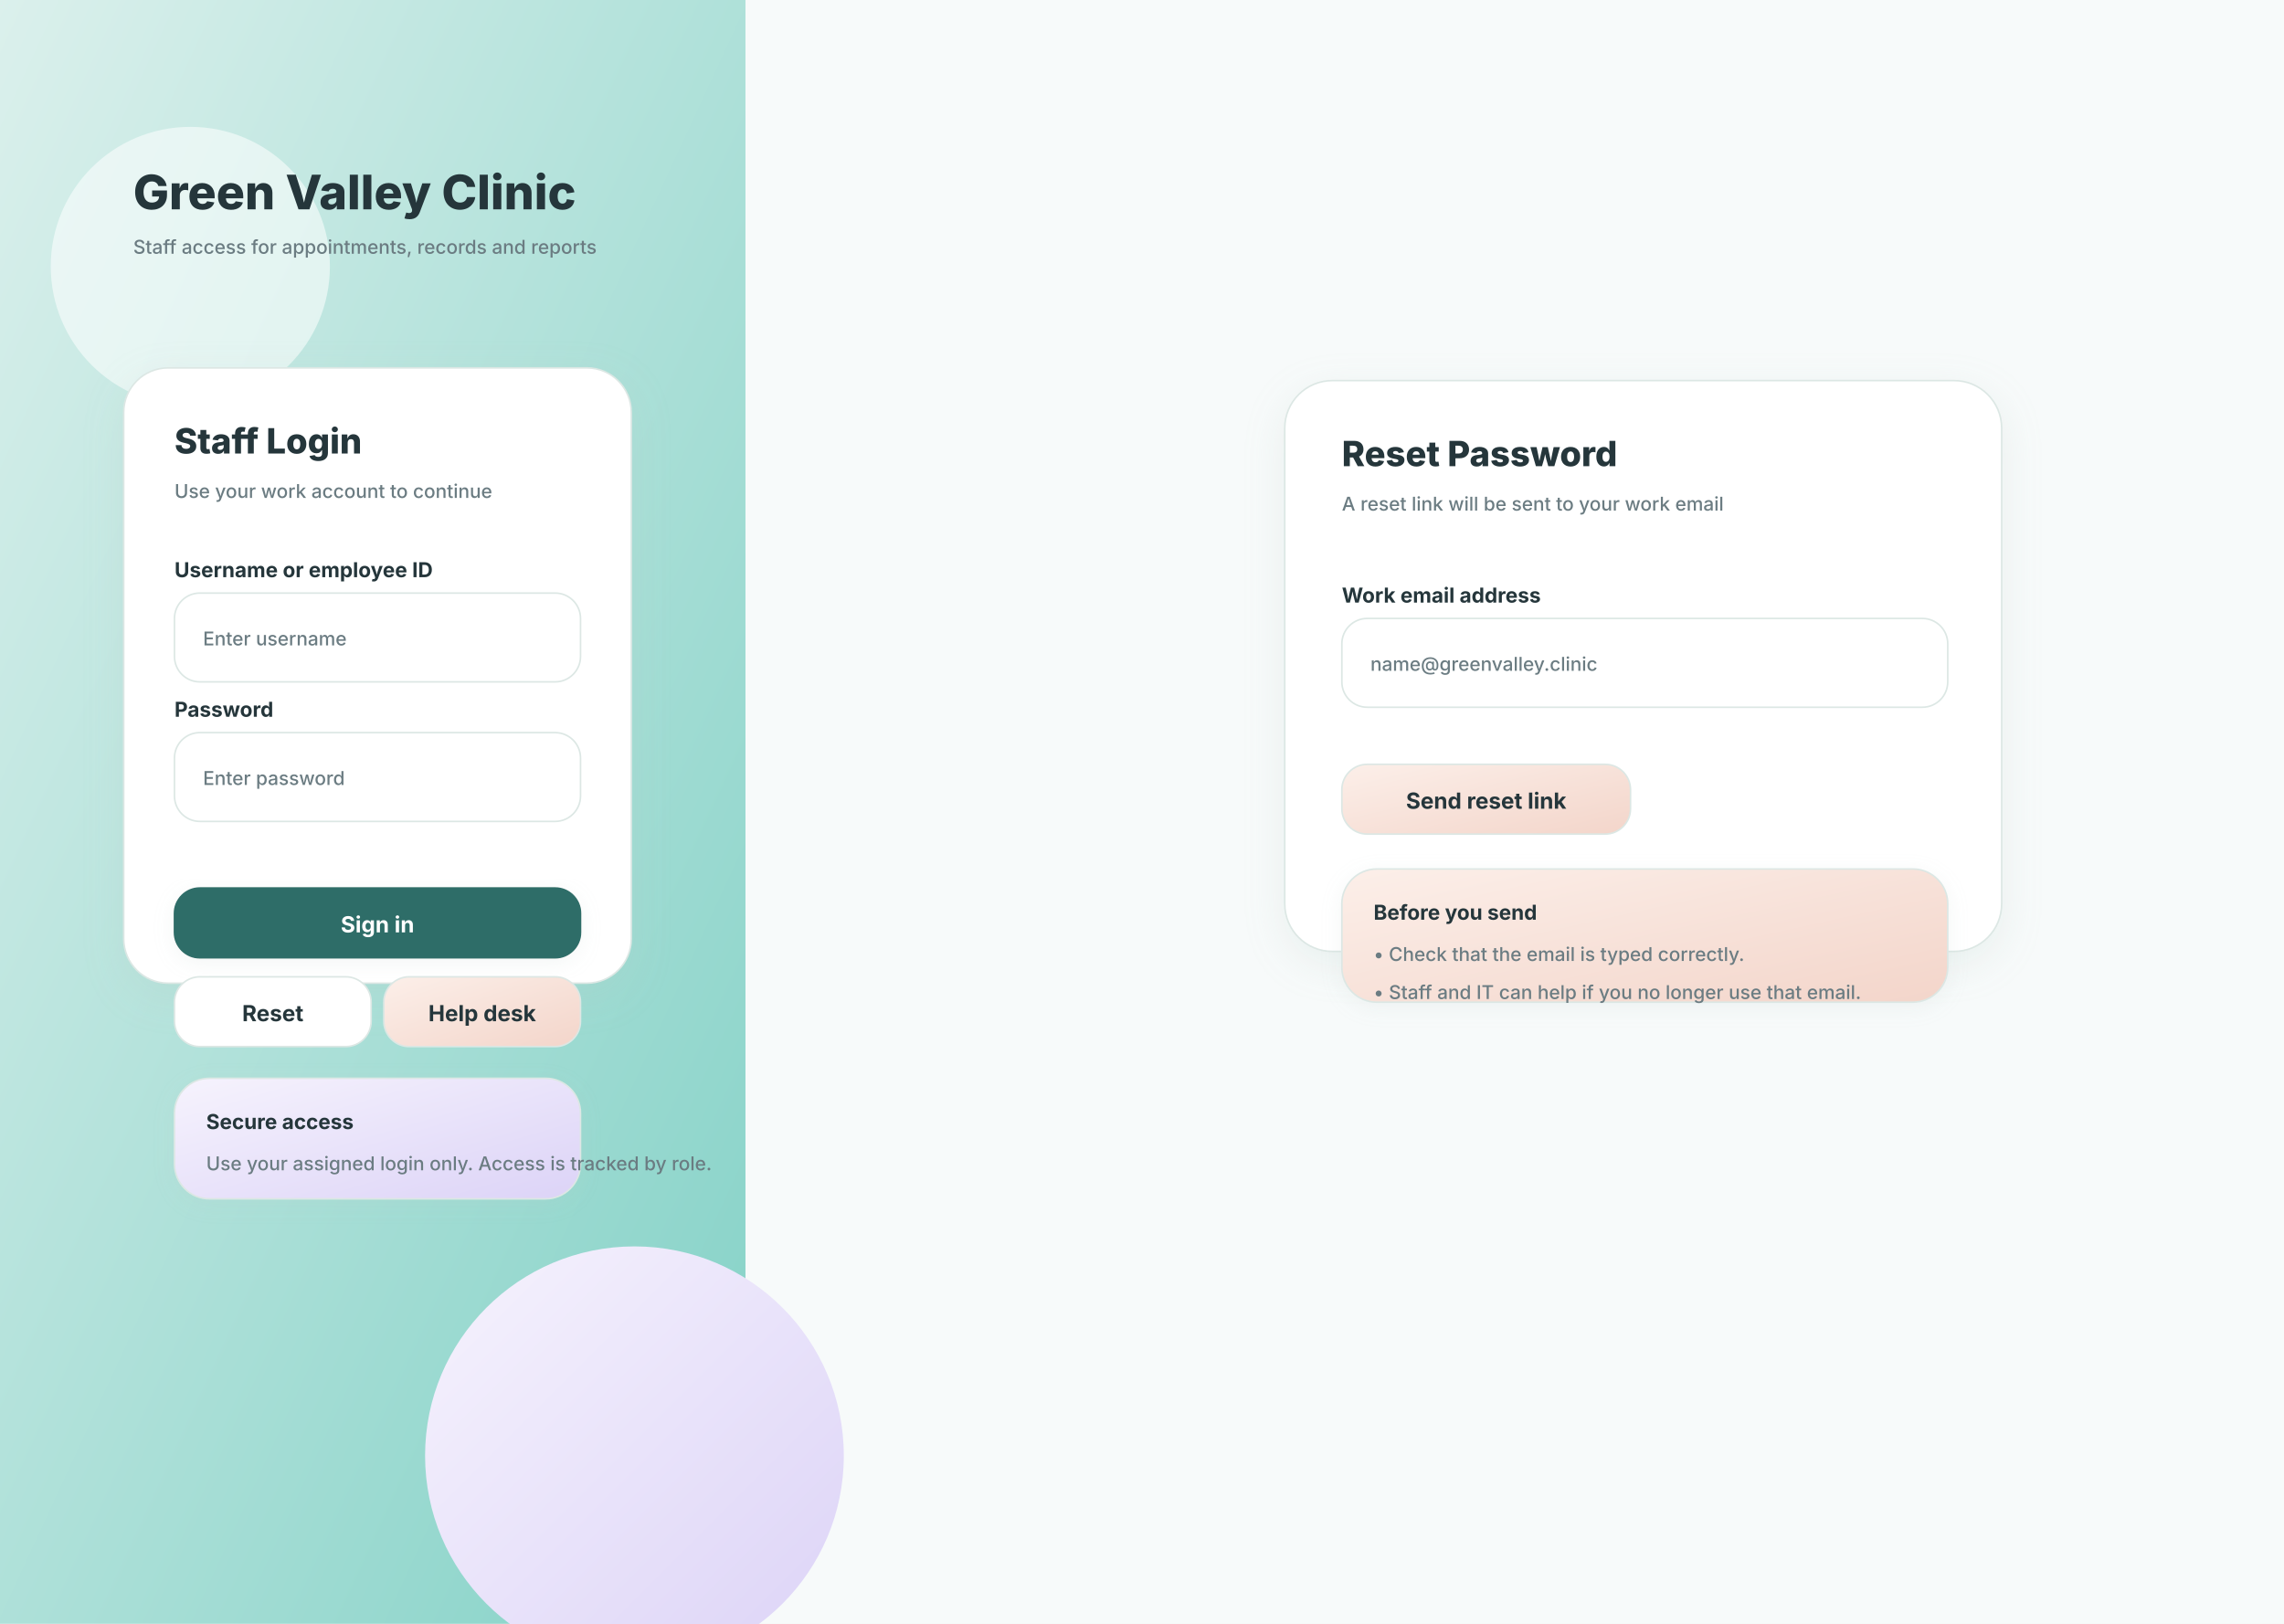
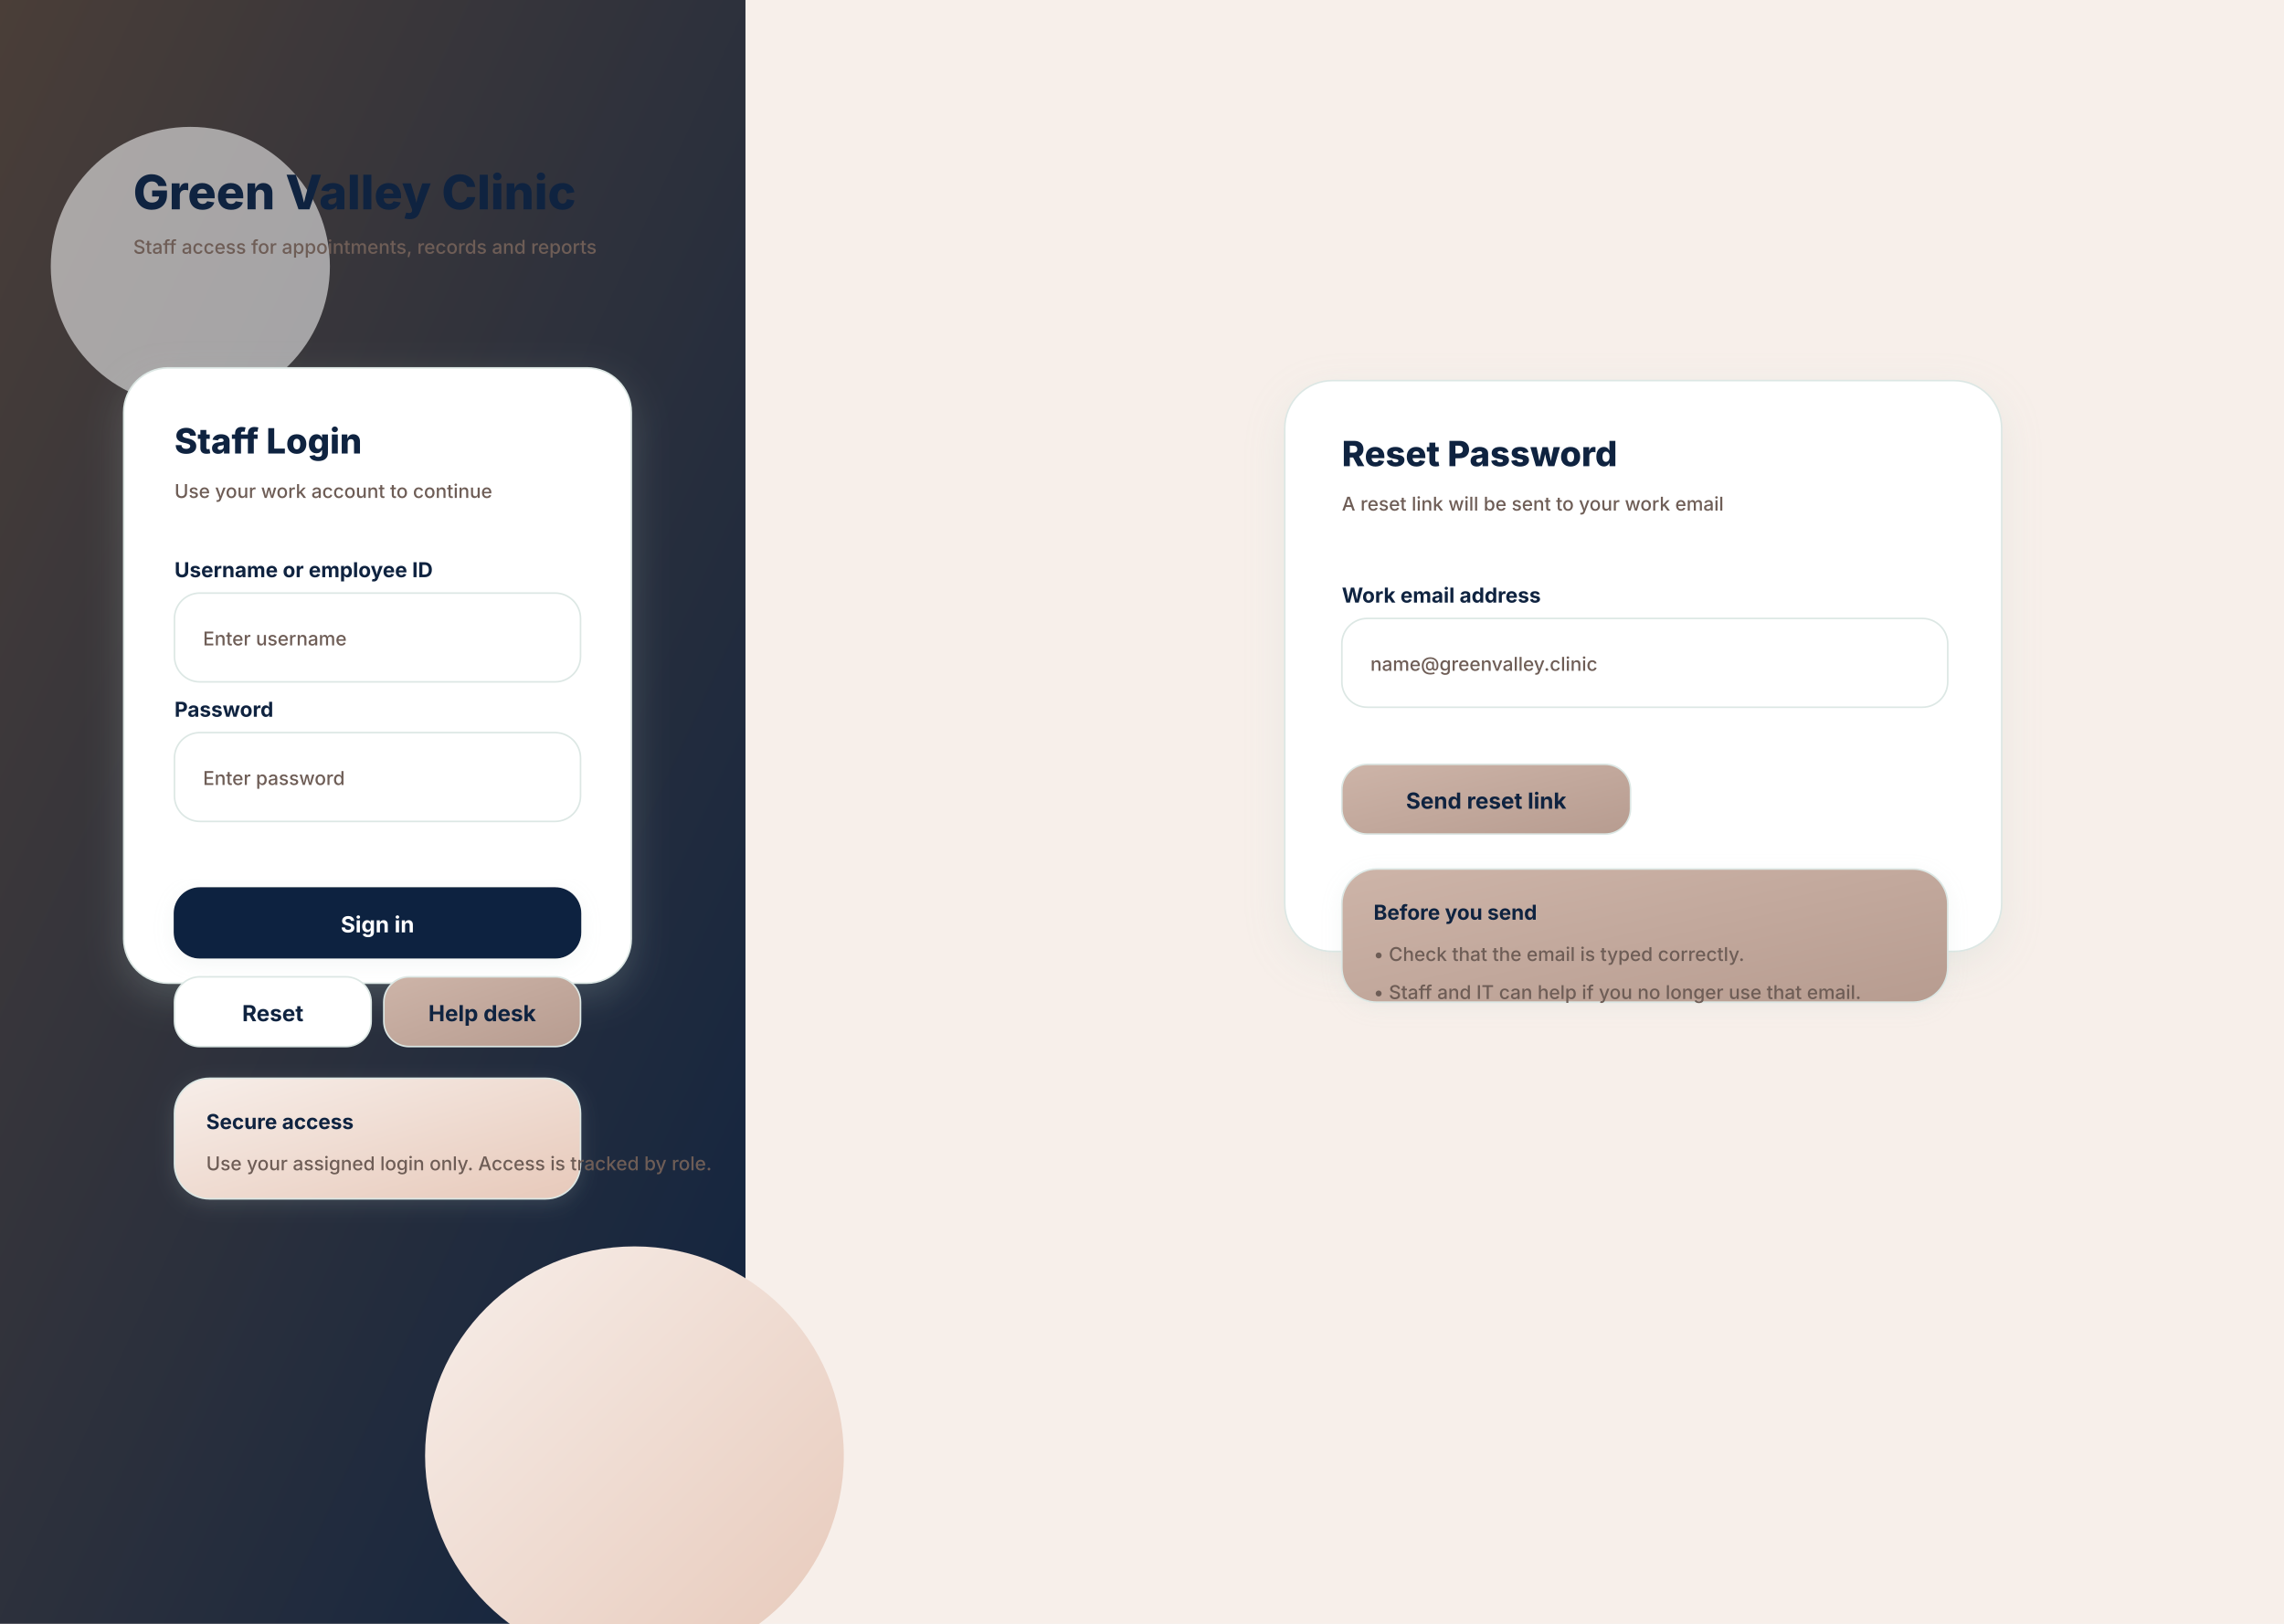
<svg xmlns="http://www.w3.org/2000/svg" width="1440" height="1024" viewBox="0 0 1440 1024">
  <style>
-     .title { font-family: Inter, Arial, sans-serif; font-size: 30px; font-weight: 800; fill: #25363B; }
-     .h2 { font-family: Inter, Arial, sans-serif; font-size: 22px; font-weight: 800; fill: #25363B; }
-     .h3 { font-family: Inter, Arial, sans-serif; font-size: 18px; font-weight: 700; fill: #25363B; }
-     .label { font-family: Inter, Arial, sans-serif; font-size: 13px; font-weight: 700; fill: #25363B; }
-     .body { font-family: Inter, Arial, sans-serif; font-size: 14px; font-weight: 500; fill: #25363B; }
-     .small { font-family: Inter, Arial, sans-serif; font-size: 12px; font-weight: 500; fill: #6B7C82; }
-     .tiny { font-family: Inter, Arial, sans-serif; font-size: 11px; font-weight: 500; fill: #6B7C82; }
-     .chip { font-family: Inter, Arial, sans-serif; font-size: 12px; font-weight: 700; fill: #25363B; }
-     .button { font-family: Inter, Arial, sans-serif; font-size: 14px; font-weight: 700; fill: #2D6D67; }
-     .buttonLight { font-family: Inter, Arial, sans-serif; font-size: 14px; font-weight: 700; fill: #25363B; }
+     .title { font-family: Inter, Arial, sans-serif; font-size: 30px; font-weight: 800; fill: #0F2340; }
+     .h2 { font-family: Inter, Arial, sans-serif; font-size: 22px; font-weight: 800; fill: #0F2340; }
+     .h3 { font-family: Inter, Arial, sans-serif; font-size: 18px; font-weight: 700; fill: #0F2340; }
+     .label { font-family: Inter, Arial, sans-serif; font-size: 13px; font-weight: 700; fill: #0F2340; }
+     .body { font-family: Inter, Arial, sans-serif; font-size: 14px; font-weight: 500; fill: #0F2340; }
+     .small { font-family: Inter, Arial, sans-serif; font-size: 12px; font-weight: 500; fill: #6E5D56; }
+     .tiny { font-family: Inter, Arial, sans-serif; font-size: 11px; font-weight: 500; fill: #6E5D56; }
+     .chip { font-family: Inter, Arial, sans-serif; font-size: 12px; font-weight: 700; fill: #0F2340; }
+     .button { font-family: Inter, Arial, sans-serif; font-size: 14px; font-weight: 700; fill: #0F2340; }
+     .buttonLight { font-family: Inter, Arial, sans-serif; font-size: 14px; font-weight: 700; fill: #0F2340; }
    .whiteBtn { font-family: Inter, Arial, sans-serif; font-size: 14px; font-weight: 700; fill: white; }
-     .num { font-family: Inter, Arial, sans-serif; font-size: 28px; font-weight: 800; fill: #25363B; }
+     .num { font-family: Inter, Arial, sans-serif; font-size: 28px; font-weight: 800; fill: #0F2340; }
    .center { dominant-baseline: middle; text-anchor: middle; }
</style>
  <defs>
    <linearGradient id="gradPrimary" x1="0" y1="0" x2="1" y2="1">
-       <stop offset="0%" stop-color="#DBF0EC" />
-       <stop offset="100%" stop-color="#82D1C6" />
+       <stop offset="0%" stop-color="#4A3E38" />
+       <stop offset="100%" stop-color="#0F2340" />
    </linearGradient>
    <linearGradient id="gradPeach" x1="0" y1="0" x2="1" y2="1">
-       <stop offset="0%" stop-color="#FCEFE9" />
-       <stop offset="100%" stop-color="#F3D5CA" />
+       <stop offset="0%" stop-color="#CDB4A8" />
+       <stop offset="100%" stop-color="#B79C90" />
    </linearGradient>
    <linearGradient id="gradLav" x1="0" y1="0" x2="1" y2="1">
-       <stop offset="0%" stop-color="#F6F3FD" />
-       <stop offset="100%" stop-color="#DCD3F7" />
+       <stop offset="0%" stop-color="#F7EEE9" />
+       <stop offset="100%" stop-color="#E7C9BA" />
    </linearGradient>
    <linearGradient id="gradYellow" x1="0" y1="0" x2="1" y2="1">
      <stop offset="0%" stop-color="#FFF8E5" />
-       <stop offset="100%" stop-color="#F1DF9F" />
+       <stop offset="100%" stop-color="#D3B8A9" />
    </linearGradient>
    <filter id="shadow" x="-20%" y="-20%" width="140%" height="150%">
      <feDropShadow dx="0" dy="8" stdDeviation="12" flood-color="#B9CCC7" flood-opacity="0.22" />
    </filter>
    <filter id="soft" x="-20%" y="-20%" width="140%" height="150%">
      <feDropShadow dx="0" dy="3" stdDeviation="6" flood-color="#B9CCC7" flood-opacity="0.16" />
    </filter>
  </defs>
-   <rect x="0" y="0" width="1440" height="1024" fill="#F7FAFA" rx="0" ry="0" />
+   <rect x="0" y="0" width="1440" height="1024" fill="#F7EFEA" rx="0" ry="0" />
  <rect x="0" y="0" width="470" height="1024" fill="url(#gradPrimary)" rx="0" ry="0" />
  <circle cx="120" cy="168" r="88" fill="white" opacity="0.55" />
  <circle cx="400" cy="918" r="132" fill="url(#gradLav)" />
  <text x="84" y="132" class="title" text-anchor="start">Green Valley Clinic</text>
  <text x="84" y="160" class="small" text-anchor="start">Staff access for appointments, records and reports</text>
  <rect x="78" y="232" width="320" height="388" fill="white" stroke="#DCE7E4" stroke-width="1" rx="28" ry="28" filter="url(#shadow)" />
  <text x="110" y="286" class="h2" text-anchor="start">Staff Login</text>
  <text x="110" y="314" class="small" text-anchor="start">Use your work account to continue</text>
  <text x="110" y="364" class="label" text-anchor="start">Username or employee ID</text>
  <rect x="110" y="374" width="256" height="56" fill="white" stroke="#DCE7E4" stroke-width="1" rx="16" ry="16" />
  <text x="128" y="407.0" class="small" text-anchor="start">Enter username</text>
  <text x="110" y="452" class="label" text-anchor="start">Password</text>
  <rect x="110" y="462" width="256" height="56" fill="white" stroke="#DCE7E4" stroke-width="1" rx="16" ry="16" />
  <text x="128" y="495.0" class="small" text-anchor="start">Enter password</text>
-   <rect x="110" y="560" width="256" height="44" fill="#2D6D67" stroke="#2D6D67" stroke-width="1" rx="16" ry="16" filter="url(#soft)" />
+   <rect x="110" y="560" width="256" height="44" fill="#0F2340" stroke="#0F2340" stroke-width="1" rx="16" ry="16" filter="url(#soft)" />
  <text x="238.0" y="588" class="whiteBtn" text-anchor="middle">Sign in</text>
  <rect x="110" y="616" width="124" height="44" fill="white" stroke="#DCE7E4" stroke-width="1" rx="16" ry="16" />
  <text x="172.0" y="644" class="buttonLight" text-anchor="middle">Reset</text>
  <rect x="242" y="616" width="124" height="44" fill="url(#gradPeach)" stroke="#DCE7E4" stroke-width="1" rx="16" ry="16" />
  <text x="304.0" y="644" class="buttonLight" text-anchor="middle">Help desk</text>
  <rect x="110" y="680" width="256" height="76" fill="url(#gradLav)" stroke="#DCE7E4" stroke-width="1" rx="22" ry="22" filter="url(#soft)" />
  <text x="130" y="712" class="label" text-anchor="start">Secure access</text>
  <text x="130" y="738" class="small" text-anchor="start">Use your assigned login only. Access is tracked by role.</text>
  <rect x="810" y="240" width="452" height="360" fill="white" stroke="#DCE7E4" stroke-width="1" rx="30" ry="30" filter="url(#shadow)" />
  <text x="846" y="294" class="h2" text-anchor="start">Reset Password</text>
  <text x="846" y="322" class="small" text-anchor="start">A reset link will be sent to your work email</text>
  <text x="846" y="380" class="label" text-anchor="start">Work email address</text>
  <rect x="846" y="390" width="382" height="56" fill="white" stroke="#DCE7E4" stroke-width="1" rx="16" ry="16" />
  <text x="864" y="423.0" class="small" text-anchor="start">name@greenvalley.clinic</text>
  <rect x="846" y="482" width="182" height="44" fill="url(#gradPeach)" stroke="#DCE7E4" stroke-width="1" rx="16" ry="16" />
  <text x="937.0" y="510" class="buttonLight" text-anchor="middle">Send reset link</text>
  <rect x="846" y="548" width="382" height="84" fill="url(#gradPeach)" stroke="#DCE7E4" stroke-width="1" rx="22" ry="22" filter="url(#soft)" />
  <text x="866" y="580" class="label" text-anchor="start">Before you send</text>
  <text x="866" y="606" class="small" text-anchor="start">• Check that the email is typed correctly.</text>
  <text x="866" y="630" class="small" text-anchor="start">• Staff and IT can help if you no longer use that email.</text>
</svg>
